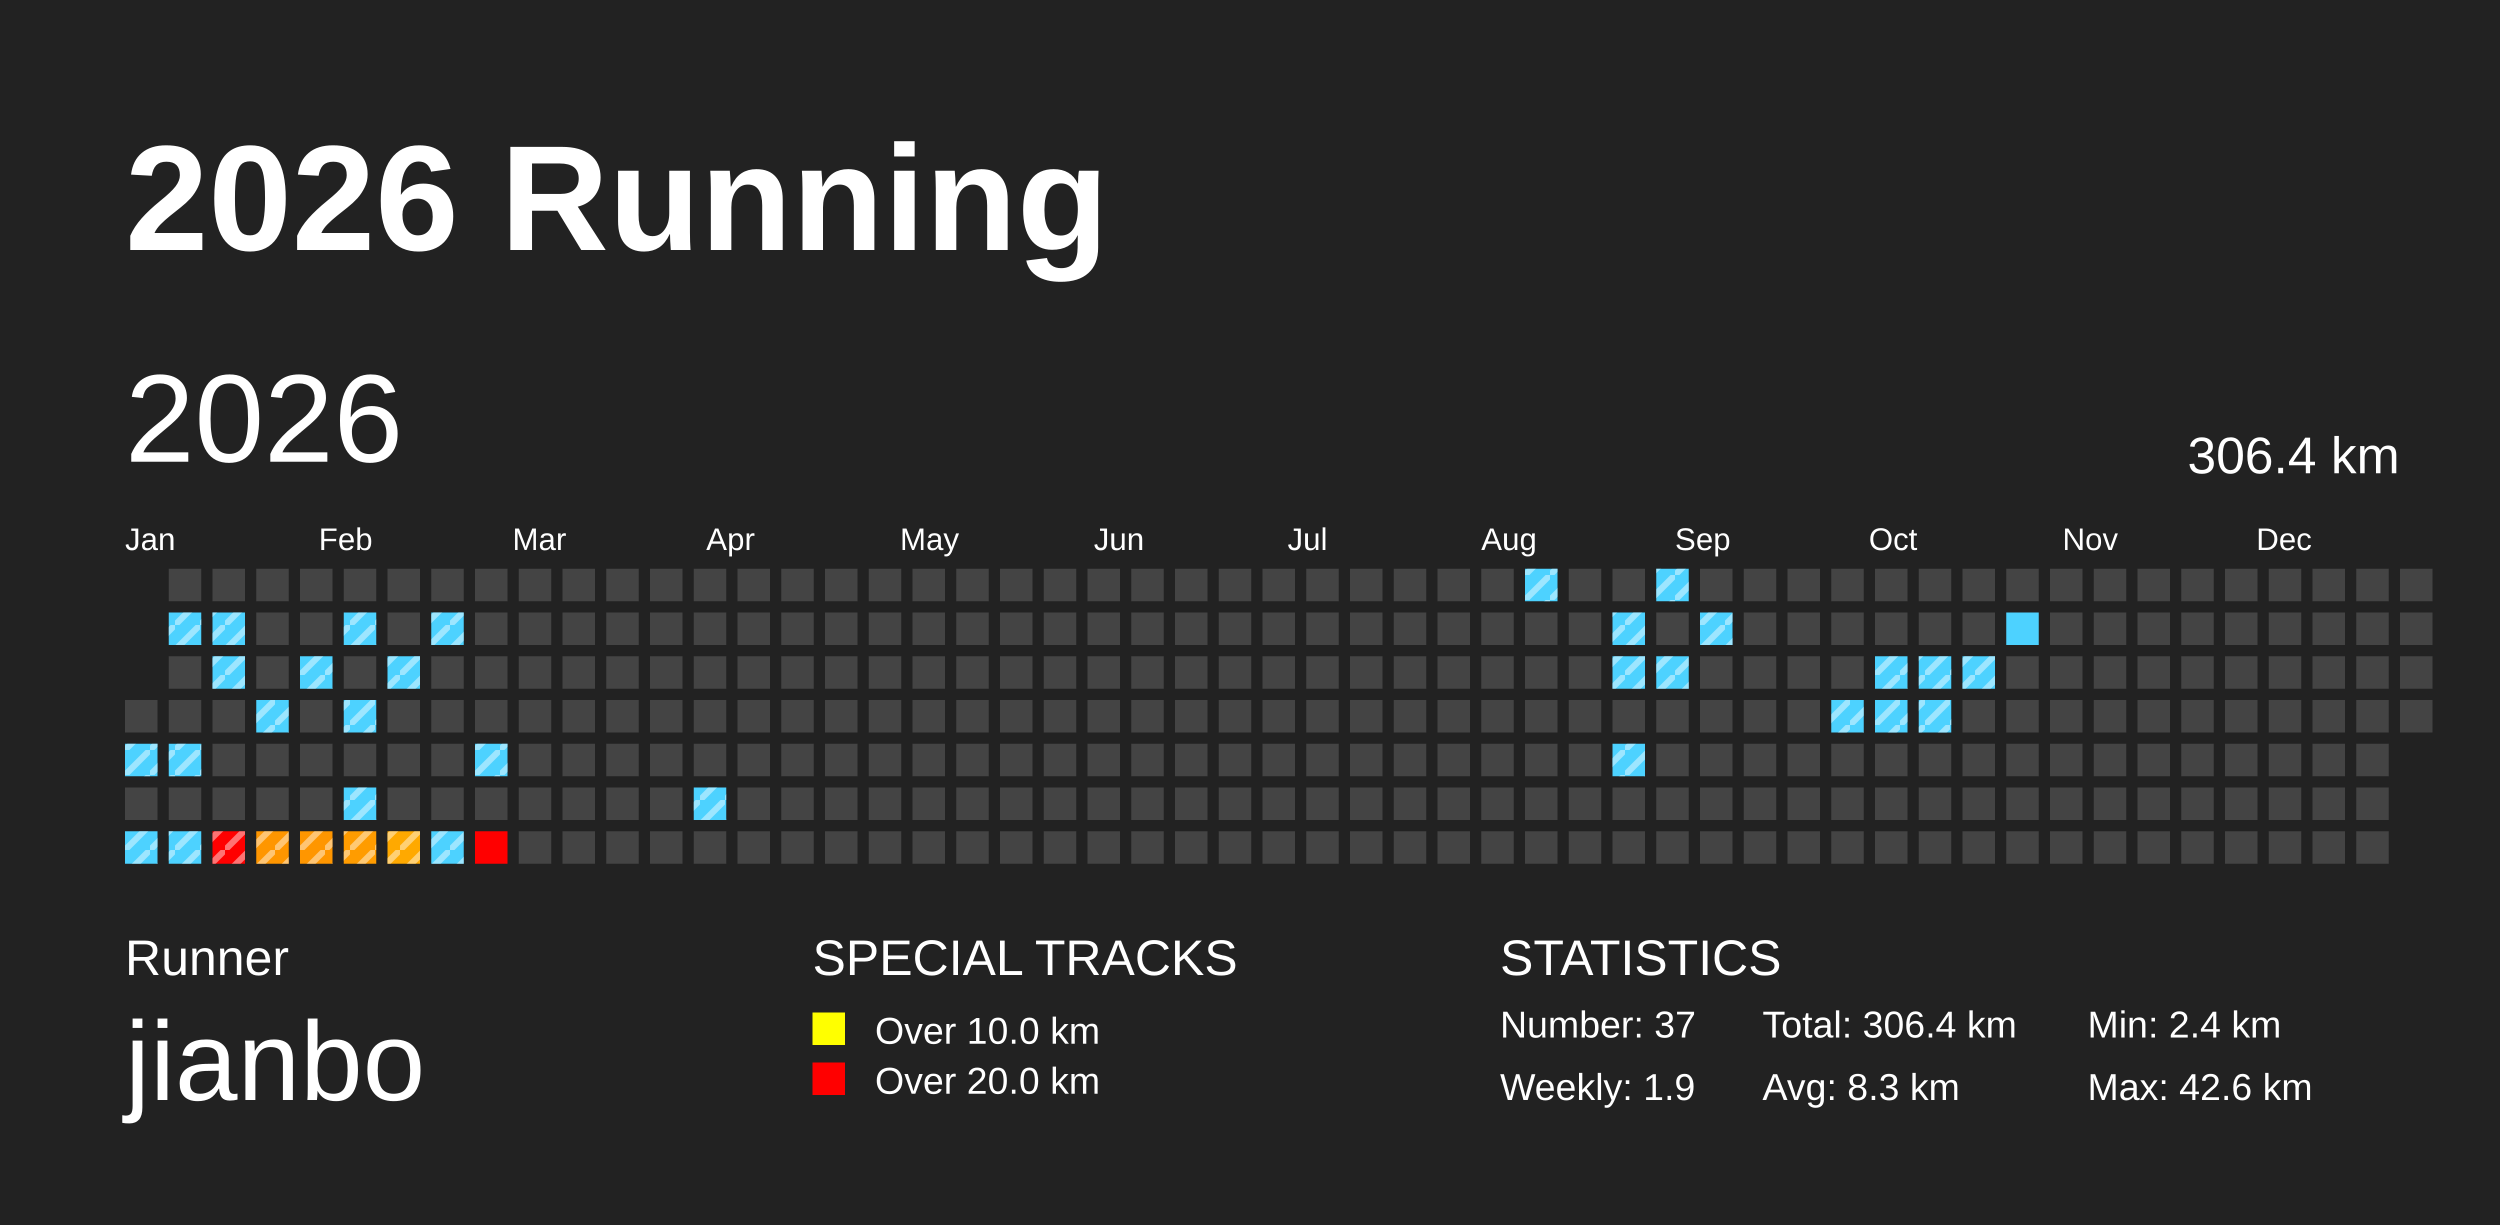
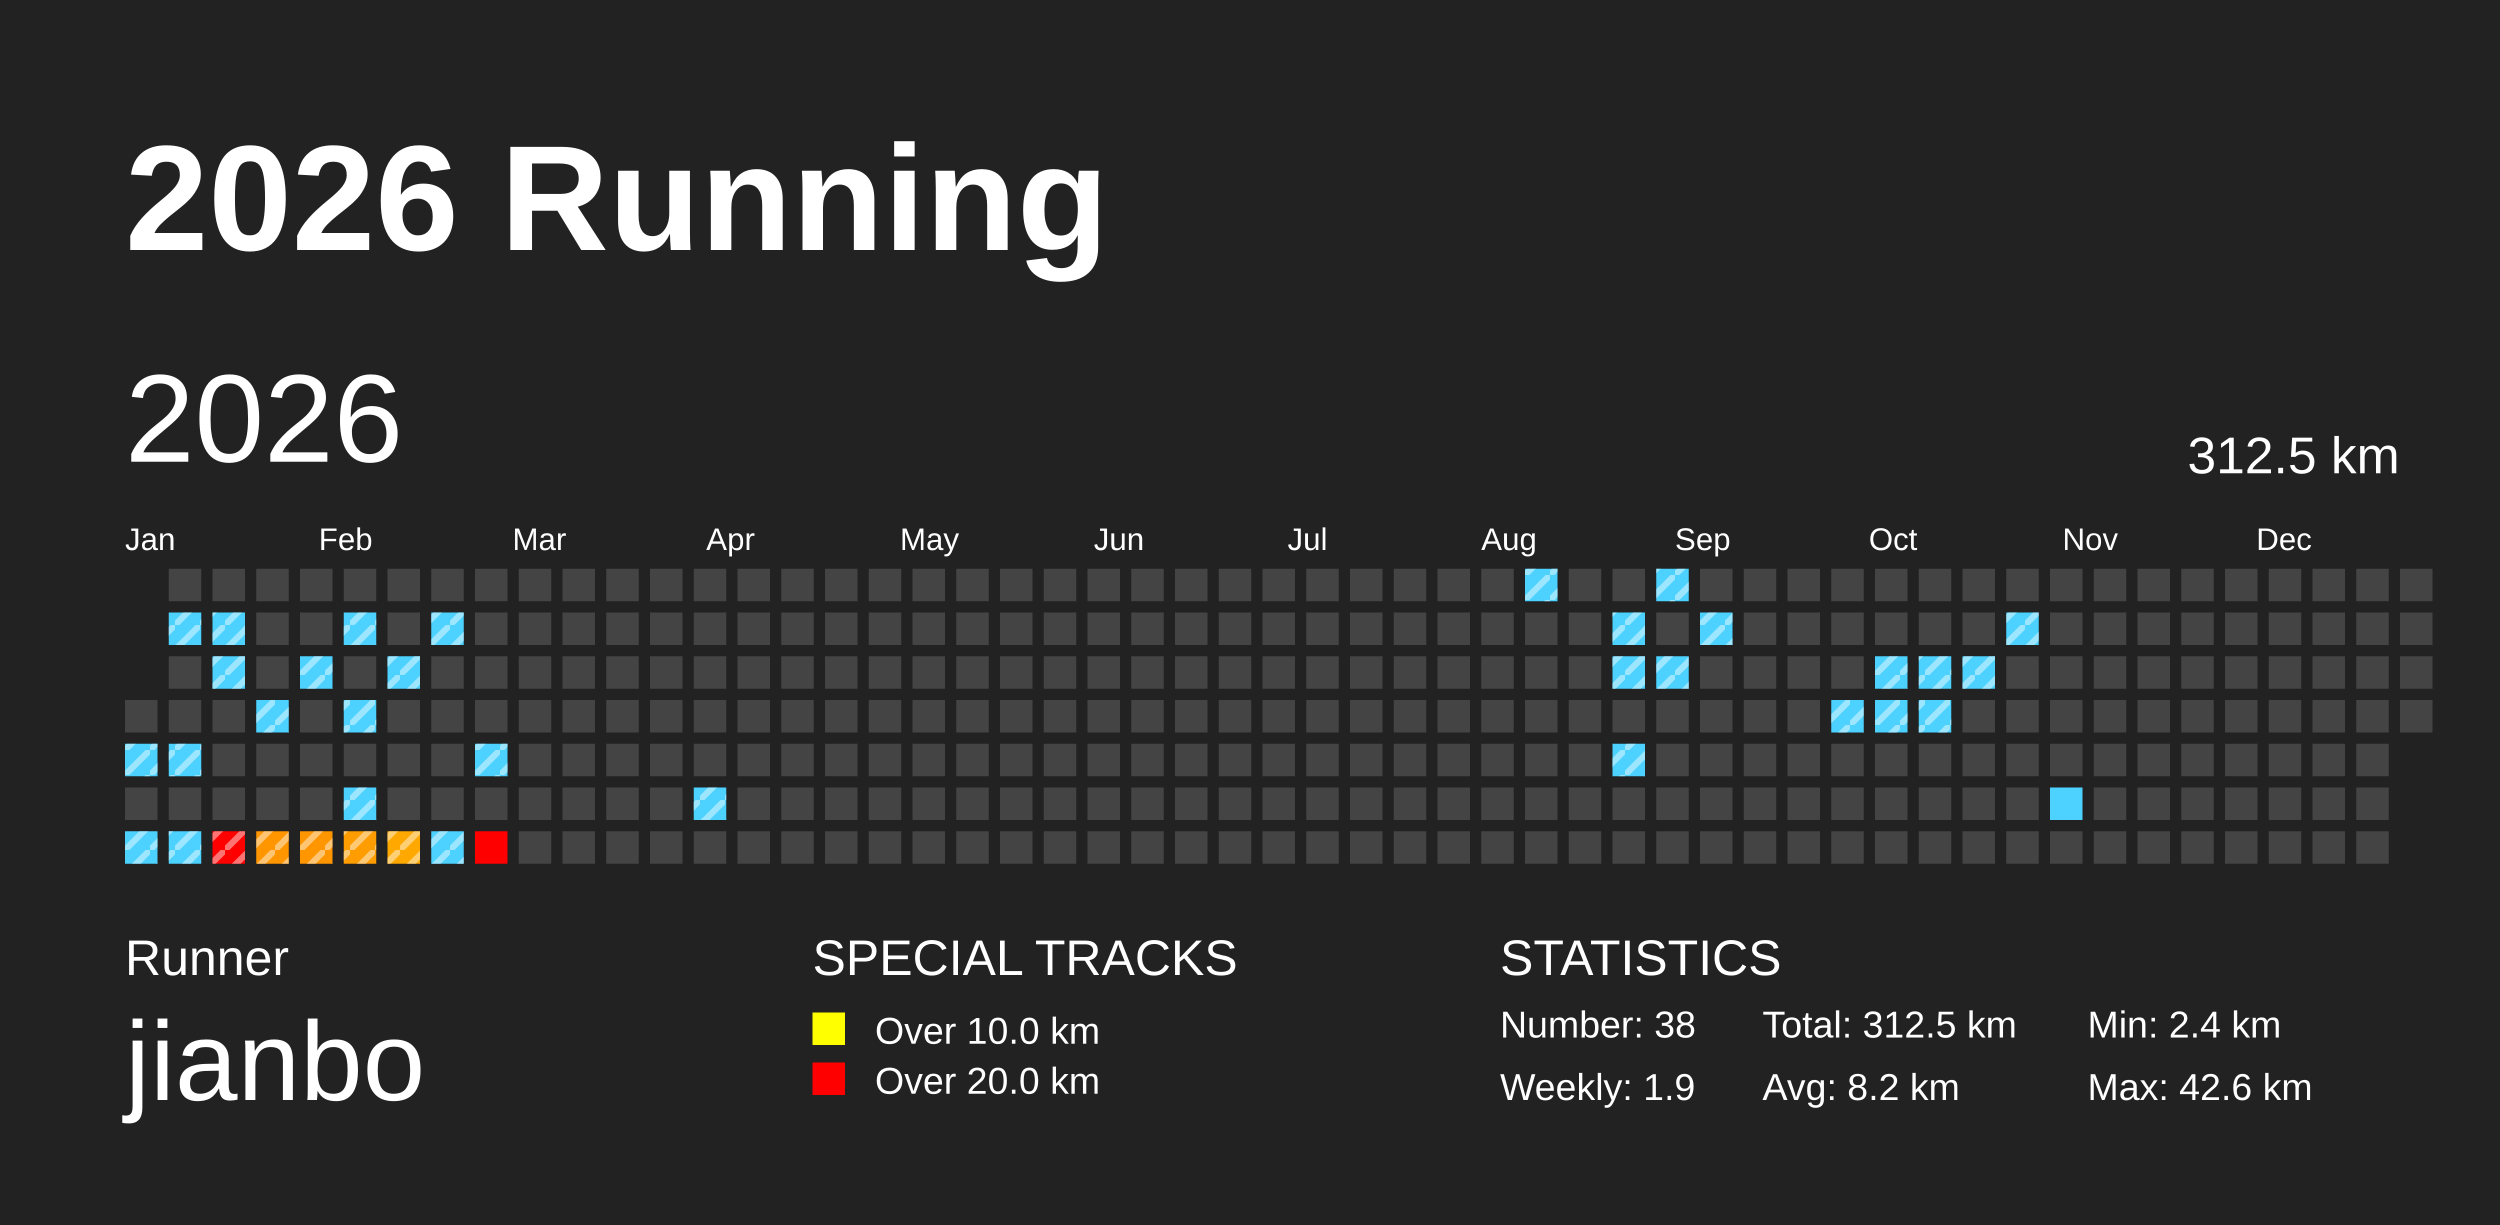
<svg xmlns="http://www.w3.org/2000/svg" baseProfile="full" height="98mm" version="1.1" viewBox="0,0,200,98" width="200mm">
  <defs>
    <pattern height="2" id="indoor-stripe" patternUnits="userSpaceOnUse" width="2">
      <line stroke="white" stroke-opacity="0.45" stroke-width="0.5" x1="0" x2="2" y1="2" y2="0" />
    </pattern>
  </defs>
  <rect fill="#222222" height="98" width="200" x="0" y="0" />
  <text fill="#FFFFFF" style="font-size:12px; font-family:Arial; font-weight:bold;" x="10" y="20">2026 Running</text>
  <text fill="#FFFFFF" style="font-size:4px; font-family:Arial" x="10" y="78">Runner</text>
  <text fill="#FFFFFF" style="font-size:9px; font-family:Arial" x="10" y="88">jianbo</text>
  <text fill="#FFFFFF" style="font-size:4px; font-family:Arial" x="65" y="78">SPECIAL TRACKS</text>
  <rect fill="yellow" height="2.6" width="2.6" x="65" y="81" />
  <text fill="#FFFFFF" style="font-size:3px; font-family:Arial" x="70" y="83.5">Over 10.0 km</text>
  <rect fill="red" height="2.6" width="2.6" x="65" y="85" />
  <text fill="#FFFFFF" style="font-size:3px; font-family:Arial" x="70" y="87.5">Over 20.0 km</text>
  <text fill="#FFFFFF" style="font-size:4px; font-family:Arial" x="120" y="78">STATISTICS</text>
-   <text fill="#FFFFFF" style="font-size:3px; font-family:Arial" x="120" y="83">Number: 37</text>
+   <text fill="#FFFFFF" style="font-size:3px; font-family:Arial" x="120" y="83">Number: 38</text>
  <text fill="#FFFFFF" style="font-size:3px; font-family:Arial" x="120" y="88">Weekly: 1.9</text>
-   <text fill="#FFFFFF" style="font-size:3px; font-family:Arial" x="141" y="83">Total: 306.4 km</text>
-   <text fill="#FFFFFF" style="font-size:3px; font-family:Arial" x="141" y="88">Avg: 8.3 km</text>
+   <text fill="#FFFFFF" style="font-size:3px; font-family:Arial" x="141" y="83">Total: 312.5 km</text>
+   <text fill="#FFFFFF" style="font-size:3px; font-family:Arial" x="141" y="88">Avg: 8.2 km</text>
  <text fill="#FFFFFF" style="font-size:3px; font-family:Arial" x="167" y="83">Min: 2.4 km</text>
  <text fill="#FFFFFF" style="font-size:3px; font-family:Arial" x="167" y="88">Max: 42.6 km</text>
  <text dominant-baseline="hanging" fill="#FFFFFF" style="font-size:10.0px; font-family:Arial;" x="10" y="30">2026</text>
-   <text dominant-baseline="hanging" fill="#FFFFFF" style="font-size:4.125px; font-family:Arial;" x="175" y="35">306.4 km</text>
+   <text dominant-baseline="hanging" fill="#FFFFFF" style="font-size:4.125px; font-family:Arial;" x="175" y="35">312.5 km</text>
  <text fill="#FFFFFF" style="font-size:2.5px; font-family:Arial" x="10.0" y="44">Jan</text>
  <text fill="#FFFFFF" style="font-size:2.5px; font-family:Arial" x="25.5" y="44">Feb</text>
  <text fill="#FFFFFF" style="font-size:2.5px; font-family:Arial" x="41.0" y="44">Mar</text>
  <text fill="#FFFFFF" style="font-size:2.5px; font-family:Arial" x="56.5" y="44">Apr</text>
  <text fill="#FFFFFF" style="font-size:2.5px; font-family:Arial" x="72.0" y="44">May</text>
  <text fill="#FFFFFF" style="font-size:2.5px; font-family:Arial" x="87.5" y="44">Jun</text>
  <text fill="#FFFFFF" style="font-size:2.5px; font-family:Arial" x="103.0" y="44">Jul</text>
  <text fill="#FFFFFF" style="font-size:2.5px; font-family:Arial" x="118.5" y="44">Aug</text>
  <text fill="#FFFFFF" style="font-size:2.5px; font-family:Arial" x="134.0" y="44">Sep</text>
  <text fill="#FFFFFF" style="font-size:2.5px; font-family:Arial" x="149.5" y="44">Oct</text>
  <text fill="#FFFFFF" style="font-size:2.5px; font-family:Arial" x="165.0" y="44">Nov</text>
  <text fill="#FFFFFF" style="font-size:2.5px; font-family:Arial" x="180.5" y="44">Dec</text>
  <rect fill="#444444" height="2.6" width="2.6" x="10.0" y="56.0" />
  <rect fill="#4dd2ff" height="2.6" width="2.6" x="10.0" y="59.5" />
  <rect fill="url(#indoor-stripe)" height="2.6" style="pointer-events: none;" width="2.6" x="10.0" y="59.5" />
  <rect fill="#444444" height="2.6" width="2.6" x="10.0" y="63.0" />
  <rect fill="#4dd2ff" height="2.6" width="2.6" x="10.0" y="66.5" />
  <rect fill="url(#indoor-stripe)" height="2.6" style="pointer-events: none;" width="2.6" x="10.0" y="66.5" />
  <rect fill="#444444" height="2.6" width="2.6" x="13.5" y="45.5" />
  <rect fill="#4dd2ff" height="2.6" width="2.6" x="13.5" y="49.0" />
  <rect fill="url(#indoor-stripe)" height="2.6" style="pointer-events: none;" width="2.6" x="13.5" y="49.0" />
  <rect fill="#444444" height="2.6" width="2.6" x="13.5" y="52.5" />
  <rect fill="#444444" height="2.6" width="2.6" x="13.5" y="56.0" />
  <rect fill="#4dd2ff" height="2.6" width="2.6" x="13.5" y="59.5" />
  <rect fill="url(#indoor-stripe)" height="2.6" style="pointer-events: none;" width="2.6" x="13.5" y="59.5" />
  <rect fill="#444444" height="2.6" width="2.6" x="13.5" y="63.0" />
  <rect fill="#4dd2ff" height="2.6" width="2.6" x="13.5" y="66.5" />
  <rect fill="url(#indoor-stripe)" height="2.6" style="pointer-events: none;" width="2.6" x="13.5" y="66.5" />
  <rect fill="#444444" height="2.6" width="2.6" x="17.0" y="45.5" />
  <rect fill="#4dd2ff" height="2.6" width="2.6" x="17.0" y="49.0" />
  <rect fill="url(#indoor-stripe)" height="2.6" style="pointer-events: none;" width="2.6" x="17.0" y="49.0" />
  <rect fill="#4dd2ff" height="2.6" width="2.6" x="17.0" y="52.5" />
  <rect fill="url(#indoor-stripe)" height="2.6" style="pointer-events: none;" width="2.6" x="17.0" y="52.5" />
  <rect fill="#444444" height="2.6" width="2.6" x="17.0" y="56.0" />
  <rect fill="#444444" height="2.6" width="2.6" x="17.0" y="59.5" />
  <rect fill="#444444" height="2.6" width="2.6" x="17.0" y="63.0" />
  <rect fill="red" height="2.6" width="2.6" x="17.0" y="66.5" />
  <rect fill="url(#indoor-stripe)" height="2.6" style="pointer-events: none;" width="2.6" x="17.0" y="66.5" />
  <rect fill="#444444" height="2.6" width="2.6" x="20.5" y="45.5" />
  <rect fill="#444444" height="2.6" width="2.6" x="20.5" y="49.0" />
  <rect fill="#444444" height="2.6" width="2.6" x="20.5" y="52.5" />
  <rect fill="#4dd2ff" height="2.6" width="2.6" x="20.5" y="56.0" />
  <rect fill="url(#indoor-stripe)" height="2.6" style="pointer-events: none;" width="2.6" x="20.5" y="56.0" />
  <rect fill="#444444" height="2.6" width="2.6" x="20.5" y="59.5" />
  <rect fill="#444444" height="2.6" width="2.6" x="20.5" y="63.0" />
  <rect fill="#ff9600" height="2.6" width="2.6" x="20.5" y="66.5" />
  <rect fill="url(#indoor-stripe)" height="2.6" style="pointer-events: none;" width="2.6" x="20.5" y="66.5" />
  <rect fill="#444444" height="2.6" width="2.6" x="24.0" y="45.5" />
  <rect fill="#444444" height="2.6" width="2.6" x="24.0" y="49.0" />
  <rect fill="#4dd2ff" height="2.6" width="2.6" x="24.0" y="52.5" />
  <rect fill="url(#indoor-stripe)" height="2.6" style="pointer-events: none;" width="2.6" x="24.0" y="52.5" />
  <rect fill="#444444" height="2.6" width="2.6" x="24.0" y="56.0" />
  <rect fill="#444444" height="2.6" width="2.6" x="24.0" y="59.5" />
  <rect fill="#444444" height="2.6" width="2.6" x="24.0" y="63.0" />
  <rect fill="#ff9600" height="2.6" width="2.6" x="24.0" y="66.5" />
  <rect fill="url(#indoor-stripe)" height="2.6" style="pointer-events: none;" width="2.6" x="24.0" y="66.5" />
  <rect fill="#444444" height="2.6" width="2.6" x="27.5" y="45.5" />
  <rect fill="#4dd2ff" height="2.6" width="2.6" x="27.5" y="49.0" />
  <rect fill="url(#indoor-stripe)" height="2.6" style="pointer-events: none;" width="2.6" x="27.5" y="49.0" />
  <rect fill="#444444" height="2.6" width="2.6" x="27.5" y="52.5" />
  <rect fill="#4dd2ff" height="2.6" width="2.6" x="27.5" y="56.0" />
  <rect fill="url(#indoor-stripe)" height="2.6" style="pointer-events: none;" width="2.6" x="27.5" y="56.0" />
  <rect fill="#444444" height="2.6" width="2.6" x="27.5" y="59.5" />
  <rect fill="#4dd2ff" height="2.6" width="2.6" x="27.5" y="63.0" />
  <rect fill="url(#indoor-stripe)" height="2.6" style="pointer-events: none;" width="2.6" x="27.5" y="63.0" />
  <rect fill="#ff9c00" height="2.6" width="2.6" x="27.5" y="66.5" />
  <rect fill="url(#indoor-stripe)" height="2.6" style="pointer-events: none;" width="2.6" x="27.5" y="66.5" />
  <rect fill="#444444" height="2.6" width="2.6" x="31.0" y="45.5" />
  <rect fill="#444444" height="2.6" width="2.6" x="31.0" y="49.0" />
  <rect fill="#4dd2ff" height="2.6" width="2.6" x="31.0" y="52.5" />
  <rect fill="url(#indoor-stripe)" height="2.6" style="pointer-events: none;" width="2.6" x="31.0" y="52.5" />
  <rect fill="#444444" height="2.6" width="2.6" x="31.0" y="56.0" />
  <rect fill="#444444" height="2.6" width="2.6" x="31.0" y="59.5" />
  <rect fill="#444444" height="2.6" width="2.6" x="31.0" y="63.0" />
  <rect fill="#ffa900" height="2.6" width="2.6" x="31.0" y="66.5" />
  <rect fill="url(#indoor-stripe)" height="2.6" style="pointer-events: none;" width="2.6" x="31.0" y="66.5" />
  <rect fill="#444444" height="2.6" width="2.6" x="34.5" y="45.5" />
  <rect fill="#4dd2ff" height="2.6" width="2.6" x="34.5" y="49.0" />
  <rect fill="url(#indoor-stripe)" height="2.6" style="pointer-events: none;" width="2.6" x="34.5" y="49.0" />
  <rect fill="#444444" height="2.6" width="2.6" x="34.5" y="52.5" />
  <rect fill="#444444" height="2.6" width="2.6" x="34.5" y="56.0" />
  <rect fill="#444444" height="2.6" width="2.6" x="34.5" y="59.5" />
  <rect fill="#444444" height="2.6" width="2.6" x="34.5" y="63.0" />
  <rect fill="#4dd2ff" height="2.6" width="2.6" x="34.5" y="66.5" />
  <rect fill="url(#indoor-stripe)" height="2.6" style="pointer-events: none;" width="2.6" x="34.5" y="66.5" />
  <rect fill="#444444" height="2.6" width="2.6" x="38.0" y="45.5" />
  <rect fill="#444444" height="2.6" width="2.6" x="38.0" y="49.0" />
  <rect fill="#444444" height="2.6" width="2.6" x="38.0" y="52.5" />
  <rect fill="#444444" height="2.6" width="2.6" x="38.0" y="56.0" />
  <rect fill="#4dd2ff" height="2.6" width="2.6" x="38.0" y="59.5" />
  <rect fill="url(#indoor-stripe)" height="2.6" style="pointer-events: none;" width="2.6" x="38.0" y="59.5" />
  <rect fill="#444444" height="2.6" width="2.6" x="38.0" y="63.0" />
  <rect fill="red" height="2.6" width="2.6" x="38.0" y="66.5" />
  <rect fill="#444444" height="2.6" width="2.6" x="41.5" y="45.5" />
  <rect fill="#444444" height="2.6" width="2.6" x="41.5" y="49.0" />
  <rect fill="#444444" height="2.6" width="2.6" x="41.5" y="52.5" />
  <rect fill="#444444" height="2.6" width="2.6" x="41.5" y="56.0" />
  <rect fill="#444444" height="2.6" width="2.6" x="41.5" y="59.5" />
  <rect fill="#444444" height="2.6" width="2.6" x="41.5" y="63.0" />
  <rect fill="#444444" height="2.6" width="2.6" x="41.5" y="66.5" />
  <rect fill="#444444" height="2.6" width="2.6" x="45.0" y="45.5" />
  <rect fill="#444444" height="2.6" width="2.6" x="45.0" y="49.0" />
  <rect fill="#444444" height="2.6" width="2.6" x="45.0" y="52.5" />
  <rect fill="#444444" height="2.6" width="2.6" x="45.0" y="56.0" />
  <rect fill="#444444" height="2.6" width="2.6" x="45.0" y="59.5" />
  <rect fill="#444444" height="2.6" width="2.6" x="45.0" y="63.0" />
  <rect fill="#444444" height="2.6" width="2.6" x="45.0" y="66.5" />
  <rect fill="#444444" height="2.6" width="2.6" x="48.5" y="45.5" />
  <rect fill="#444444" height="2.6" width="2.6" x="48.5" y="49.0" />
  <rect fill="#444444" height="2.6" width="2.6" x="48.5" y="52.5" />
  <rect fill="#444444" height="2.6" width="2.6" x="48.5" y="56.0" />
  <rect fill="#444444" height="2.6" width="2.6" x="48.5" y="59.5" />
  <rect fill="#444444" height="2.6" width="2.6" x="48.5" y="63.0" />
  <rect fill="#444444" height="2.6" width="2.6" x="48.5" y="66.5" />
  <rect fill="#444444" height="2.6" width="2.6" x="52.0" y="45.5" />
  <rect fill="#444444" height="2.6" width="2.6" x="52.0" y="49.0" />
  <rect fill="#444444" height="2.6" width="2.6" x="52.0" y="52.5" />
  <rect fill="#444444" height="2.6" width="2.6" x="52.0" y="56.0" />
  <rect fill="#444444" height="2.6" width="2.6" x="52.0" y="59.5" />
  <rect fill="#444444" height="2.6" width="2.6" x="52.0" y="63.0" />
  <rect fill="#444444" height="2.6" width="2.6" x="52.0" y="66.5" />
  <rect fill="#444444" height="2.6" width="2.6" x="55.5" y="45.5" />
  <rect fill="#444444" height="2.6" width="2.6" x="55.5" y="49.0" />
  <rect fill="#444444" height="2.6" width="2.6" x="55.5" y="52.5" />
  <rect fill="#444444" height="2.6" width="2.6" x="55.5" y="56.0" />
  <rect fill="#444444" height="2.6" width="2.6" x="55.5" y="59.5" />
  <rect fill="#4dd2ff" height="2.6" width="2.6" x="55.5" y="63.0" />
  <rect fill="url(#indoor-stripe)" height="2.6" style="pointer-events: none;" width="2.6" x="55.5" y="63.0" />
  <rect fill="#444444" height="2.6" width="2.6" x="55.5" y="66.5" />
  <rect fill="#444444" height="2.6" width="2.6" x="59.0" y="45.5" />
  <rect fill="#444444" height="2.6" width="2.6" x="59.0" y="49.0" />
  <rect fill="#444444" height="2.6" width="2.6" x="59.0" y="52.5" />
  <rect fill="#444444" height="2.6" width="2.6" x="59.0" y="56.0" />
  <rect fill="#444444" height="2.6" width="2.6" x="59.0" y="59.5" />
  <rect fill="#444444" height="2.6" width="2.6" x="59.0" y="63.0" />
  <rect fill="#444444" height="2.6" width="2.6" x="59.0" y="66.5" />
  <rect fill="#444444" height="2.6" width="2.6" x="62.5" y="45.5" />
  <rect fill="#444444" height="2.6" width="2.6" x="62.5" y="49.0" />
  <rect fill="#444444" height="2.6" width="2.6" x="62.5" y="52.5" />
  <rect fill="#444444" height="2.6" width="2.6" x="62.5" y="56.0" />
  <rect fill="#444444" height="2.6" width="2.6" x="62.5" y="59.5" />
  <rect fill="#444444" height="2.6" width="2.6" x="62.5" y="63.0" />
  <rect fill="#444444" height="2.6" width="2.6" x="62.5" y="66.5" />
  <rect fill="#444444" height="2.6" width="2.6" x="66.0" y="45.5" />
  <rect fill="#444444" height="2.6" width="2.6" x="66.0" y="49.0" />
  <rect fill="#444444" height="2.6" width="2.6" x="66.0" y="52.5" />
  <rect fill="#444444" height="2.6" width="2.6" x="66.0" y="56.0" />
  <rect fill="#444444" height="2.6" width="2.6" x="66.0" y="59.5" />
  <rect fill="#444444" height="2.6" width="2.6" x="66.0" y="63.0" />
  <rect fill="#444444" height="2.6" width="2.6" x="66.0" y="66.5" />
  <rect fill="#444444" height="2.6" width="2.6" x="69.5" y="45.5" />
  <rect fill="#444444" height="2.6" width="2.6" x="69.5" y="49.0" />
  <rect fill="#444444" height="2.6" width="2.6" x="69.5" y="52.5" />
  <rect fill="#444444" height="2.6" width="2.6" x="69.5" y="56.0" />
  <rect fill="#444444" height="2.6" width="2.6" x="69.5" y="59.5" />
  <rect fill="#444444" height="2.6" width="2.6" x="69.5" y="63.0" />
  <rect fill="#444444" height="2.6" width="2.6" x="69.5" y="66.5" />
  <rect fill="#444444" height="2.6" width="2.6" x="73.0" y="45.5" />
  <rect fill="#444444" height="2.6" width="2.6" x="73.0" y="49.0" />
  <rect fill="#444444" height="2.6" width="2.6" x="73.0" y="52.5" />
  <rect fill="#444444" height="2.6" width="2.6" x="73.0" y="56.0" />
  <rect fill="#444444" height="2.6" width="2.6" x="73.0" y="59.5" />
  <rect fill="#444444" height="2.6" width="2.6" x="73.0" y="63.0" />
  <rect fill="#444444" height="2.6" width="2.6" x="73.0" y="66.5" />
  <rect fill="#444444" height="2.6" width="2.6" x="76.5" y="45.5" />
  <rect fill="#444444" height="2.6" width="2.6" x="76.5" y="49.0" />
  <rect fill="#444444" height="2.6" width="2.6" x="76.5" y="52.5" />
  <rect fill="#444444" height="2.6" width="2.6" x="76.5" y="56.0" />
  <rect fill="#444444" height="2.6" width="2.6" x="76.5" y="59.5" />
  <rect fill="#444444" height="2.6" width="2.6" x="76.5" y="63.0" />
  <rect fill="#444444" height="2.6" width="2.6" x="76.5" y="66.5" />
  <rect fill="#444444" height="2.6" width="2.6" x="80.0" y="45.5" />
  <rect fill="#444444" height="2.6" width="2.6" x="80.0" y="49.0" />
  <rect fill="#444444" height="2.6" width="2.6" x="80.0" y="52.5" />
  <rect fill="#444444" height="2.6" width="2.6" x="80.0" y="56.0" />
  <rect fill="#444444" height="2.6" width="2.6" x="80.0" y="59.5" />
  <rect fill="#444444" height="2.6" width="2.6" x="80.0" y="63.0" />
  <rect fill="#444444" height="2.6" width="2.6" x="80.0" y="66.5" />
  <rect fill="#444444" height="2.6" width="2.6" x="83.5" y="45.5" />
  <rect fill="#444444" height="2.6" width="2.6" x="83.5" y="49.0" />
  <rect fill="#444444" height="2.6" width="2.6" x="83.5" y="52.5" />
  <rect fill="#444444" height="2.6" width="2.6" x="83.5" y="56.0" />
  <rect fill="#444444" height="2.6" width="2.6" x="83.5" y="59.5" />
  <rect fill="#444444" height="2.6" width="2.6" x="83.5" y="63.0" />
  <rect fill="#444444" height="2.6" width="2.6" x="83.5" y="66.5" />
  <rect fill="#444444" height="2.6" width="2.6" x="87.0" y="45.5" />
  <rect fill="#444444" height="2.6" width="2.6" x="87.0" y="49.0" />
  <rect fill="#444444" height="2.6" width="2.6" x="87.0" y="52.5" />
  <rect fill="#444444" height="2.6" width="2.6" x="87.0" y="56.0" />
  <rect fill="#444444" height="2.6" width="2.6" x="87.0" y="59.5" />
  <rect fill="#444444" height="2.6" width="2.6" x="87.0" y="63.0" />
  <rect fill="#444444" height="2.6" width="2.6" x="87.0" y="66.5" />
  <rect fill="#444444" height="2.6" width="2.6" x="90.5" y="45.5" />
  <rect fill="#444444" height="2.6" width="2.6" x="90.5" y="49.0" />
  <rect fill="#444444" height="2.6" width="2.6" x="90.5" y="52.5" />
  <rect fill="#444444" height="2.6" width="2.6" x="90.5" y="56.0" />
  <rect fill="#444444" height="2.6" width="2.6" x="90.5" y="59.5" />
  <rect fill="#444444" height="2.6" width="2.6" x="90.5" y="63.0" />
  <rect fill="#444444" height="2.6" width="2.6" x="90.5" y="66.5" />
  <rect fill="#444444" height="2.6" width="2.6" x="94.0" y="45.5" />
  <rect fill="#444444" height="2.6" width="2.6" x="94.0" y="49.0" />
  <rect fill="#444444" height="2.6" width="2.6" x="94.0" y="52.5" />
  <rect fill="#444444" height="2.6" width="2.6" x="94.0" y="56.0" />
  <rect fill="#444444" height="2.6" width="2.6" x="94.0" y="59.5" />
  <rect fill="#444444" height="2.6" width="2.6" x="94.0" y="63.0" />
  <rect fill="#444444" height="2.6" width="2.6" x="94.0" y="66.5" />
  <rect fill="#444444" height="2.6" width="2.6" x="97.5" y="45.5" />
  <rect fill="#444444" height="2.6" width="2.6" x="97.5" y="49.0" />
  <rect fill="#444444" height="2.6" width="2.6" x="97.5" y="52.5" />
  <rect fill="#444444" height="2.6" width="2.6" x="97.5" y="56.0" />
  <rect fill="#444444" height="2.6" width="2.6" x="97.5" y="59.5" />
  <rect fill="#444444" height="2.6" width="2.6" x="97.5" y="63.0" />
  <rect fill="#444444" height="2.6" width="2.6" x="97.5" y="66.5" />
  <rect fill="#444444" height="2.6" width="2.6" x="101.0" y="45.5" />
  <rect fill="#444444" height="2.6" width="2.6" x="101.0" y="49.0" />
  <rect fill="#444444" height="2.6" width="2.6" x="101.0" y="52.5" />
  <rect fill="#444444" height="2.6" width="2.6" x="101.0" y="56.0" />
  <rect fill="#444444" height="2.6" width="2.6" x="101.0" y="59.5" />
  <rect fill="#444444" height="2.6" width="2.6" x="101.0" y="63.0" />
  <rect fill="#444444" height="2.6" width="2.6" x="101.0" y="66.5" />
  <rect fill="#444444" height="2.6" width="2.6" x="104.5" y="45.5" />
  <rect fill="#444444" height="2.6" width="2.6" x="104.5" y="49.0" />
  <rect fill="#444444" height="2.6" width="2.6" x="104.5" y="52.5" />
  <rect fill="#444444" height="2.6" width="2.6" x="104.5" y="56.0" />
  <rect fill="#444444" height="2.6" width="2.6" x="104.5" y="59.5" />
  <rect fill="#444444" height="2.6" width="2.6" x="104.5" y="63.0" />
  <rect fill="#444444" height="2.6" width="2.6" x="104.5" y="66.5" />
  <rect fill="#444444" height="2.6" width="2.6" x="108.0" y="45.5" />
  <rect fill="#444444" height="2.6" width="2.6" x="108.0" y="49.0" />
  <rect fill="#444444" height="2.6" width="2.6" x="108.0" y="52.5" />
  <rect fill="#444444" height="2.6" width="2.6" x="108.0" y="56.0" />
  <rect fill="#444444" height="2.6" width="2.6" x="108.0" y="59.5" />
  <rect fill="#444444" height="2.6" width="2.6" x="108.0" y="63.0" />
  <rect fill="#444444" height="2.6" width="2.6" x="108.0" y="66.5" />
  <rect fill="#444444" height="2.6" width="2.6" x="111.5" y="45.5" />
  <rect fill="#444444" height="2.6" width="2.6" x="111.5" y="49.0" />
  <rect fill="#444444" height="2.6" width="2.6" x="111.5" y="52.5" />
  <rect fill="#444444" height="2.6" width="2.6" x="111.5" y="56.0" />
  <rect fill="#444444" height="2.6" width="2.6" x="111.5" y="59.5" />
  <rect fill="#444444" height="2.6" width="2.6" x="111.5" y="63.0" />
  <rect fill="#444444" height="2.6" width="2.6" x="111.5" y="66.5" />
  <rect fill="#444444" height="2.6" width="2.6" x="115.0" y="45.5" />
  <rect fill="#444444" height="2.6" width="2.6" x="115.0" y="49.0" />
  <rect fill="#444444" height="2.6" width="2.6" x="115.0" y="52.5" />
  <rect fill="#444444" height="2.6" width="2.6" x="115.0" y="56.0" />
  <rect fill="#444444" height="2.6" width="2.6" x="115.0" y="59.5" />
  <rect fill="#444444" height="2.6" width="2.6" x="115.0" y="63.0" />
  <rect fill="#444444" height="2.6" width="2.6" x="115.0" y="66.5" />
  <rect fill="#444444" height="2.6" width="2.6" x="118.5" y="45.5" />
  <rect fill="#444444" height="2.6" width="2.6" x="118.5" y="49.0" />
  <rect fill="#444444" height="2.6" width="2.6" x="118.5" y="52.5" />
  <rect fill="#444444" height="2.6" width="2.6" x="118.5" y="56.0" />
  <rect fill="#444444" height="2.6" width="2.6" x="118.5" y="59.5" />
  <rect fill="#444444" height="2.6" width="2.6" x="118.5" y="63.0" />
  <rect fill="#444444" height="2.6" width="2.6" x="118.5" y="66.5" />
  <rect fill="#4dd2ff" height="2.6" width="2.6" x="122.0" y="45.5" />
  <rect fill="url(#indoor-stripe)" height="2.6" style="pointer-events: none;" width="2.6" x="122.0" y="45.5" />
  <rect fill="#444444" height="2.6" width="2.6" x="122.0" y="49.0" />
  <rect fill="#444444" height="2.6" width="2.6" x="122.0" y="52.5" />
  <rect fill="#444444" height="2.6" width="2.6" x="122.0" y="56.0" />
  <rect fill="#444444" height="2.6" width="2.6" x="122.0" y="59.5" />
  <rect fill="#444444" height="2.6" width="2.6" x="122.0" y="63.0" />
  <rect fill="#444444" height="2.6" width="2.6" x="122.0" y="66.5" />
  <rect fill="#444444" height="2.6" width="2.6" x="125.5" y="45.5" />
  <rect fill="#444444" height="2.6" width="2.6" x="125.5" y="49.0" />
  <rect fill="#444444" height="2.6" width="2.6" x="125.5" y="52.5" />
  <rect fill="#444444" height="2.6" width="2.6" x="125.5" y="56.0" />
  <rect fill="#444444" height="2.6" width="2.6" x="125.5" y="59.5" />
  <rect fill="#444444" height="2.6" width="2.6" x="125.5" y="63.0" />
  <rect fill="#444444" height="2.6" width="2.6" x="125.5" y="66.5" />
  <rect fill="#444444" height="2.6" width="2.6" x="129.0" y="45.5" />
  <rect fill="#4dd2ff" height="2.6" width="2.6" x="129.0" y="49.0" />
  <rect fill="url(#indoor-stripe)" height="2.6" style="pointer-events: none;" width="2.6" x="129.0" y="49.0" />
  <rect fill="#4dd2ff" height="2.6" width="2.6" x="129.0" y="52.5" />
  <rect fill="url(#indoor-stripe)" height="2.6" style="pointer-events: none;" width="2.6" x="129.0" y="52.5" />
  <rect fill="#444444" height="2.6" width="2.6" x="129.0" y="56.0" />
  <rect fill="#4dd2ff" height="2.6" width="2.6" x="129.0" y="59.5" />
  <rect fill="url(#indoor-stripe)" height="2.6" style="pointer-events: none;" width="2.6" x="129.0" y="59.5" />
  <rect fill="#444444" height="2.6" width="2.6" x="129.0" y="63.0" />
  <rect fill="#444444" height="2.6" width="2.6" x="129.0" y="66.5" />
  <rect fill="#4dd2ff" height="2.6" width="2.6" x="132.5" y="45.5" />
  <rect fill="url(#indoor-stripe)" height="2.6" style="pointer-events: none;" width="2.6" x="132.5" y="45.5" />
  <rect fill="#444444" height="2.6" width="2.6" x="132.5" y="49.0" />
  <rect fill="#4dd2ff" height="2.6" width="2.6" x="132.5" y="52.5" />
  <rect fill="url(#indoor-stripe)" height="2.6" style="pointer-events: none;" width="2.6" x="132.5" y="52.5" />
  <rect fill="#444444" height="2.6" width="2.6" x="132.5" y="56.0" />
  <rect fill="#444444" height="2.6" width="2.6" x="132.5" y="59.5" />
  <rect fill="#444444" height="2.6" width="2.6" x="132.5" y="63.0" />
  <rect fill="#444444" height="2.6" width="2.6" x="132.5" y="66.5" />
  <rect fill="#444444" height="2.6" width="2.6" x="136.0" y="45.5" />
  <rect fill="#4dd2ff" height="2.6" width="2.6" x="136.0" y="49.0" />
  <rect fill="url(#indoor-stripe)" height="2.6" style="pointer-events: none;" width="2.6" x="136.0" y="49.0" />
  <rect fill="#444444" height="2.6" width="2.6" x="136.0" y="52.5" />
  <rect fill="#444444" height="2.6" width="2.6" x="136.0" y="56.0" />
  <rect fill="#444444" height="2.6" width="2.6" x="136.0" y="59.5" />
  <rect fill="#444444" height="2.6" width="2.6" x="136.0" y="63.0" />
  <rect fill="#444444" height="2.6" width="2.6" x="136.0" y="66.5" />
  <rect fill="#444444" height="2.6" width="2.6" x="139.5" y="45.5" />
  <rect fill="#444444" height="2.6" width="2.6" x="139.5" y="49.0" />
  <rect fill="#444444" height="2.6" width="2.6" x="139.5" y="52.5" />
  <rect fill="#444444" height="2.6" width="2.6" x="139.5" y="56.0" />
  <rect fill="#444444" height="2.6" width="2.6" x="139.5" y="59.5" />
  <rect fill="#444444" height="2.6" width="2.6" x="139.5" y="63.0" />
  <rect fill="#444444" height="2.6" width="2.6" x="139.5" y="66.5" />
  <rect fill="#444444" height="2.6" width="2.6" x="143.0" y="45.5" />
  <rect fill="#444444" height="2.6" width="2.6" x="143.0" y="49.0" />
  <rect fill="#444444" height="2.6" width="2.6" x="143.0" y="52.5" />
  <rect fill="#444444" height="2.6" width="2.6" x="143.0" y="56.0" />
  <rect fill="#444444" height="2.6" width="2.6" x="143.0" y="59.5" />
  <rect fill="#444444" height="2.6" width="2.6" x="143.0" y="63.0" />
  <rect fill="#444444" height="2.6" width="2.6" x="143.0" y="66.5" />
  <rect fill="#444444" height="2.6" width="2.6" x="146.5" y="45.5" />
  <rect fill="#444444" height="2.6" width="2.6" x="146.5" y="49.0" />
  <rect fill="#444444" height="2.6" width="2.6" x="146.5" y="52.5" />
  <rect fill="#4dd2ff" height="2.6" width="2.6" x="146.5" y="56.0" />
  <rect fill="url(#indoor-stripe)" height="2.6" style="pointer-events: none;" width="2.6" x="146.5" y="56.0" />
  <rect fill="#444444" height="2.6" width="2.6" x="146.5" y="59.5" />
  <rect fill="#444444" height="2.6" width="2.6" x="146.5" y="63.0" />
  <rect fill="#444444" height="2.6" width="2.6" x="146.5" y="66.5" />
  <rect fill="#444444" height="2.6" width="2.6" x="150.0" y="45.5" />
  <rect fill="#444444" height="2.6" width="2.6" x="150.0" y="49.0" />
  <rect fill="#4dd2ff" height="2.6" width="2.6" x="150.0" y="52.5" />
  <rect fill="url(#indoor-stripe)" height="2.6" style="pointer-events: none;" width="2.6" x="150.0" y="52.5" />
  <rect fill="#4dd2ff" height="2.6" width="2.6" x="150.0" y="56.0" />
  <rect fill="url(#indoor-stripe)" height="2.6" style="pointer-events: none;" width="2.6" x="150.0" y="56.0" />
  <rect fill="#444444" height="2.6" width="2.6" x="150.0" y="59.5" />
  <rect fill="#444444" height="2.6" width="2.6" x="150.0" y="63.0" />
  <rect fill="#444444" height="2.6" width="2.6" x="150.0" y="66.5" />
  <rect fill="#444444" height="2.6" width="2.6" x="153.5" y="45.5" />
  <rect fill="#444444" height="2.6" width="2.6" x="153.5" y="49.0" />
  <rect fill="#4dd2ff" height="2.6" width="2.6" x="153.5" y="52.5" />
  <rect fill="url(#indoor-stripe)" height="2.6" style="pointer-events: none;" width="2.6" x="153.5" y="52.5" />
  <rect fill="#4dd2ff" height="2.6" width="2.6" x="153.5" y="56.0" />
  <rect fill="url(#indoor-stripe)" height="2.6" style="pointer-events: none;" width="2.6" x="153.5" y="56.0" />
  <rect fill="#444444" height="2.6" width="2.6" x="153.5" y="59.5" />
  <rect fill="#444444" height="2.6" width="2.6" x="153.5" y="63.0" />
  <rect fill="#444444" height="2.6" width="2.6" x="153.5" y="66.5" />
  <rect fill="#444444" height="2.6" width="2.6" x="157.0" y="45.5" />
  <rect fill="#444444" height="2.6" width="2.6" x="157.0" y="49.0" />
  <rect fill="#4dd2ff" height="2.6" width="2.6" x="157.0" y="52.5" />
  <rect fill="url(#indoor-stripe)" height="2.6" style="pointer-events: none;" width="2.6" x="157.0" y="52.5" />
  <rect fill="#444444" height="2.6" width="2.6" x="157.0" y="56.0" />
  <rect fill="#444444" height="2.6" width="2.6" x="157.0" y="59.5" />
  <rect fill="#444444" height="2.6" width="2.6" x="157.0" y="63.0" />
  <rect fill="#444444" height="2.6" width="2.6" x="157.0" y="66.5" />
  <rect fill="#444444" height="2.6" width="2.6" x="160.5" y="45.5" />
  <rect fill="#4dd2ff" height="2.6" width="2.6" x="160.5" y="49.0" />
+   <rect fill="url(#indoor-stripe)" height="2.6" style="pointer-events: none;" width="2.6" x="160.5" y="49.0" />
  <rect fill="#444444" height="2.6" width="2.6" x="160.5" y="52.5" />
  <rect fill="#444444" height="2.6" width="2.6" x="160.5" y="56.0" />
  <rect fill="#444444" height="2.6" width="2.6" x="160.5" y="59.5" />
  <rect fill="#444444" height="2.6" width="2.6" x="160.5" y="63.0" />
  <rect fill="#444444" height="2.6" width="2.6" x="160.5" y="66.5" />
  <rect fill="#444444" height="2.6" width="2.6" x="164.0" y="45.5" />
  <rect fill="#444444" height="2.6" width="2.6" x="164.0" y="49.0" />
  <rect fill="#444444" height="2.6" width="2.6" x="164.0" y="52.5" />
  <rect fill="#444444" height="2.6" width="2.6" x="164.0" y="56.0" />
  <rect fill="#444444" height="2.6" width="2.6" x="164.0" y="59.5" />
-   <rect fill="#444444" height="2.6" width="2.6" x="164.0" y="63.0" />
+   <rect fill="#4dd2ff" height="2.6" width="2.6" x="164.0" y="63.0" />
  <rect fill="#444444" height="2.6" width="2.6" x="164.0" y="66.5" />
  <rect fill="#444444" height="2.6" width="2.6" x="167.5" y="45.5" />
  <rect fill="#444444" height="2.6" width="2.6" x="167.5" y="49.0" />
  <rect fill="#444444" height="2.6" width="2.6" x="167.5" y="52.5" />
  <rect fill="#444444" height="2.6" width="2.6" x="167.5" y="56.0" />
  <rect fill="#444444" height="2.6" width="2.6" x="167.5" y="59.5" />
  <rect fill="#444444" height="2.6" width="2.6" x="167.5" y="63.0" />
  <rect fill="#444444" height="2.6" width="2.6" x="167.5" y="66.5" />
  <rect fill="#444444" height="2.6" width="2.6" x="171.0" y="45.5" />
  <rect fill="#444444" height="2.6" width="2.6" x="171.0" y="49.0" />
  <rect fill="#444444" height="2.6" width="2.6" x="171.0" y="52.5" />
  <rect fill="#444444" height="2.6" width="2.6" x="171.0" y="56.0" />
  <rect fill="#444444" height="2.6" width="2.6" x="171.0" y="59.5" />
  <rect fill="#444444" height="2.6" width="2.6" x="171.0" y="63.0" />
  <rect fill="#444444" height="2.6" width="2.6" x="171.0" y="66.5" />
  <rect fill="#444444" height="2.6" width="2.6" x="174.5" y="45.5" />
  <rect fill="#444444" height="2.6" width="2.6" x="174.5" y="49.0" />
  <rect fill="#444444" height="2.6" width="2.6" x="174.5" y="52.5" />
  <rect fill="#444444" height="2.6" width="2.6" x="174.5" y="56.0" />
  <rect fill="#444444" height="2.6" width="2.6" x="174.5" y="59.5" />
  <rect fill="#444444" height="2.6" width="2.6" x="174.5" y="63.0" />
  <rect fill="#444444" height="2.6" width="2.6" x="174.5" y="66.5" />
  <rect fill="#444444" height="2.6" width="2.6" x="178.0" y="45.5" />
  <rect fill="#444444" height="2.6" width="2.6" x="178.0" y="49.0" />
  <rect fill="#444444" height="2.6" width="2.6" x="178.0" y="52.5" />
  <rect fill="#444444" height="2.6" width="2.6" x="178.0" y="56.0" />
  <rect fill="#444444" height="2.6" width="2.6" x="178.0" y="59.5" />
  <rect fill="#444444" height="2.6" width="2.6" x="178.0" y="63.0" />
  <rect fill="#444444" height="2.6" width="2.6" x="178.0" y="66.5" />
  <rect fill="#444444" height="2.6" width="2.6" x="181.5" y="45.5" />
  <rect fill="#444444" height="2.6" width="2.6" x="181.5" y="49.0" />
  <rect fill="#444444" height="2.6" width="2.6" x="181.5" y="52.5" />
  <rect fill="#444444" height="2.6" width="2.6" x="181.5" y="56.0" />
  <rect fill="#444444" height="2.6" width="2.6" x="181.5" y="59.5" />
  <rect fill="#444444" height="2.6" width="2.6" x="181.5" y="63.0" />
  <rect fill="#444444" height="2.6" width="2.6" x="181.5" y="66.5" />
  <rect fill="#444444" height="2.6" width="2.6" x="185.0" y="45.5" />
  <rect fill="#444444" height="2.6" width="2.6" x="185.0" y="49.0" />
  <rect fill="#444444" height="2.6" width="2.6" x="185.0" y="52.5" />
  <rect fill="#444444" height="2.6" width="2.6" x="185.0" y="56.0" />
  <rect fill="#444444" height="2.6" width="2.6" x="185.0" y="59.5" />
  <rect fill="#444444" height="2.6" width="2.6" x="185.0" y="63.0" />
  <rect fill="#444444" height="2.6" width="2.6" x="185.0" y="66.5" />
  <rect fill="#444444" height="2.6" width="2.6" x="188.5" y="45.5" />
  <rect fill="#444444" height="2.6" width="2.6" x="188.5" y="49.0" />
  <rect fill="#444444" height="2.6" width="2.6" x="188.5" y="52.5" />
  <rect fill="#444444" height="2.6" width="2.6" x="188.5" y="56.0" />
  <rect fill="#444444" height="2.6" width="2.6" x="188.5" y="59.5" />
  <rect fill="#444444" height="2.6" width="2.6" x="188.5" y="63.0" />
  <rect fill="#444444" height="2.6" width="2.6" x="188.5" y="66.5" />
  <rect fill="#444444" height="2.6" width="2.6" x="192.0" y="45.5" />
  <rect fill="#444444" height="2.6" width="2.6" x="192.0" y="49.0" />
  <rect fill="#444444" height="2.6" width="2.6" x="192.0" y="52.5" />
  <rect fill="#444444" height="2.6" width="2.6" x="192.0" y="56.0" />
</svg>
